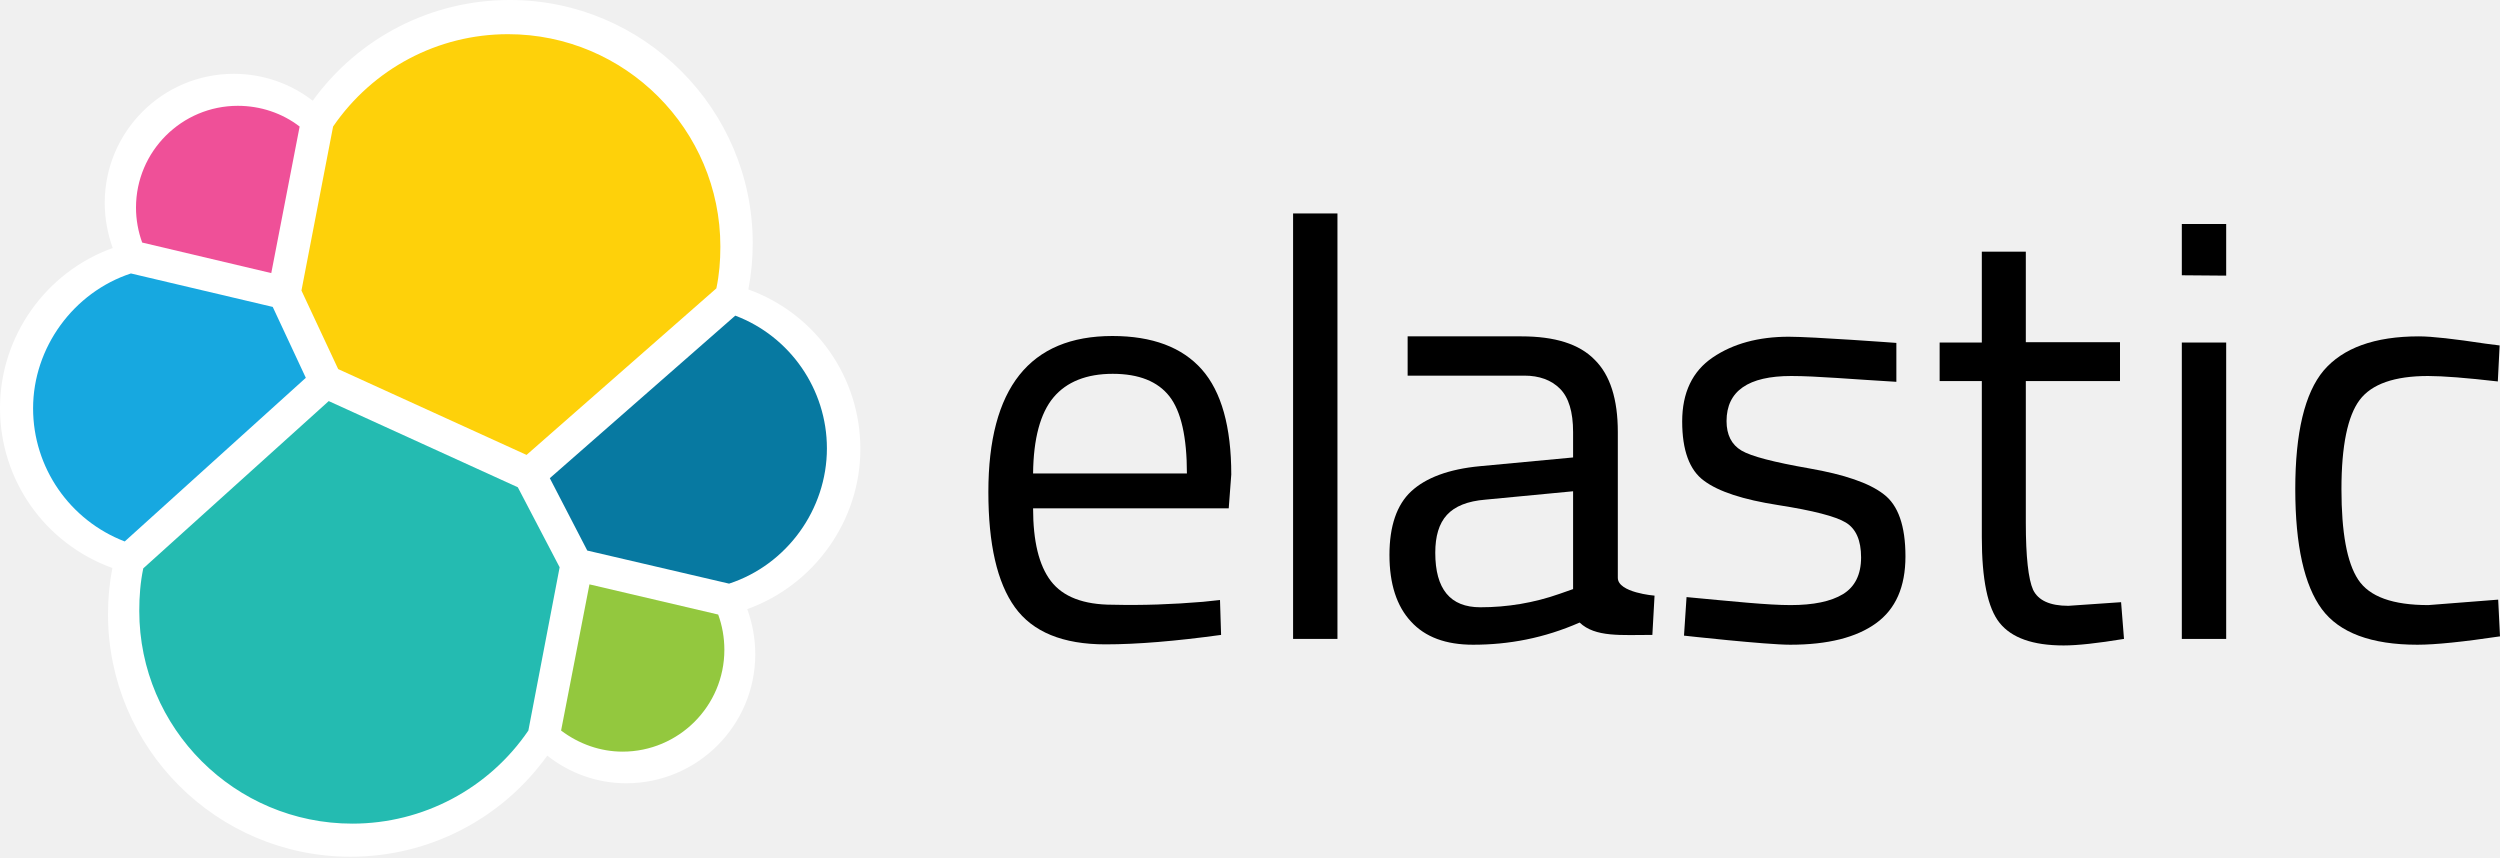
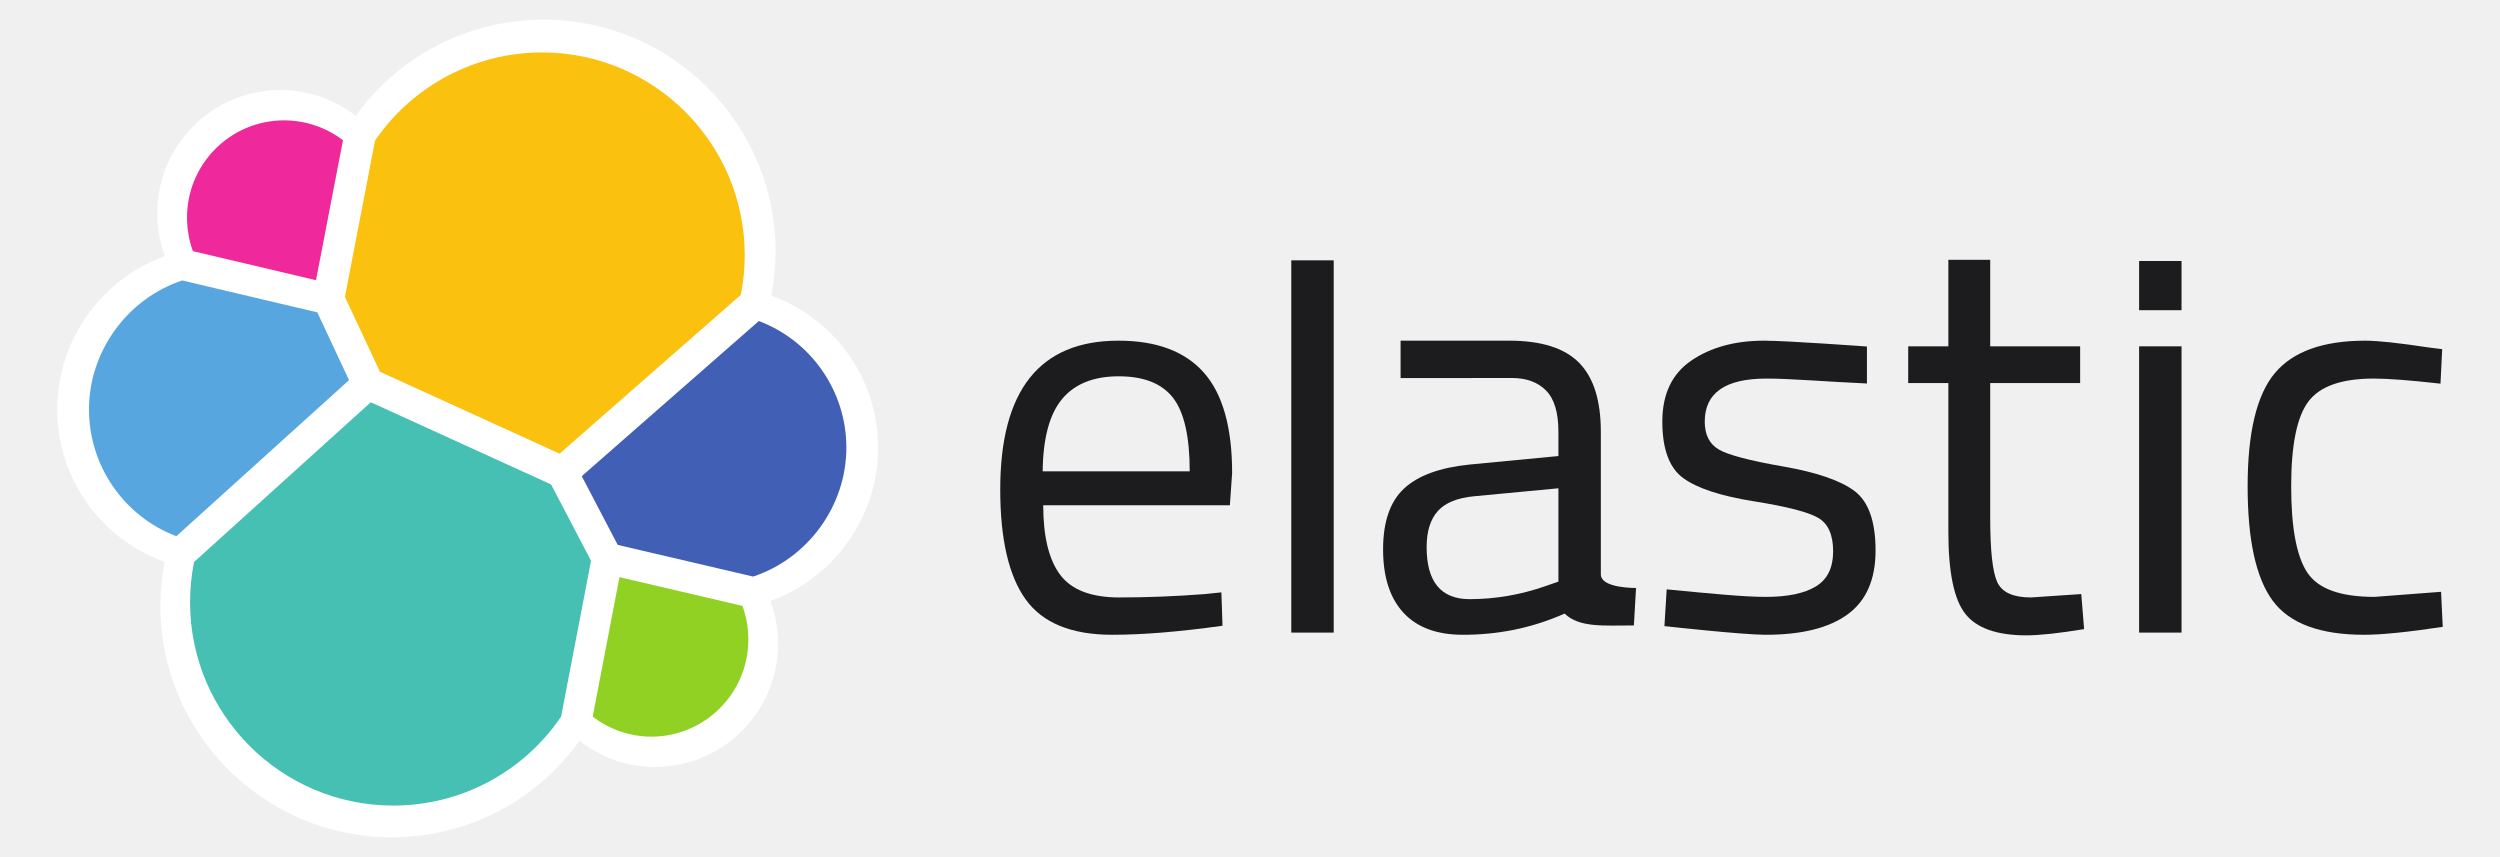
- <svg xmlns="http://www.w3.org/2000/svg" version="1.1" id="Layer_1" x="0" y="0" viewBox="-155 383.3 687.5 235.7" xml:space="preserve" enable-background="new -155 383.3 687.5 235.7">
-   <path fill="#FFFFFF" d="M81.6 506.8c0-19.8-12.3-37.2-30.8-43.9 0.8-4.2 1.2-8.4 1.2-12.7 0-36.9-30-66.9-66.8-66.9 -21.6 0-41.6 10.3-54.2 27.7 -6.2-4.8-13.8-7.4-21.7-7.4 -19.6 0-35.5 15.9-35.5 35.5 0 4.3 0.8 8.5 2.2 12.4 -18.4 6.6-31 24.3-31 44 0 19.9 12.4 37.3 30.9 44 -0.8 4.1-1.2 8.4-1.2 12.7 0 36.8 29.9 66.7 66.7 66.7 21.6 0 41.6-10.4 54.1-27.8 6.2 4.9 13.8 7.6 21.7 7.6 19.6 0 35.5-15.9 35.5-35.5 0-4.3-0.8-8.5-2.2-12.4C68.9 544.2 81.6 526.5 81.6 506.8" />
-   <path fill="#FED10A" d="M-62 484.8l51.8 23.6L42 462.6c0.8-3.8 1.1-7.5 1.1-11.5 0-32.2-26.2-58.4-58.4-58.4 -19.3 0-37.2 9.5-48.1 25.4l-8.7 45.1L-62 484.8z" />
-   <path fill="#24BBB1" d="M-115.6 539.6c-0.8 3.8-1.1 7.7-1.1 11.7 0 32.3 26.3 58.5 58.6 58.5 19.4 0 37.5-9.6 48.4-25.6l8.6-44.9 -11.5-22 -52-23.7L-115.6 539.6z" />
-   <path fill="#EF5098" d="M-115.9 450l35.5 8.4 7.8-40.3c-4.8-3.7-10.8-5.7-17-5.7 -15.4 0-28 12.5-28 28C-117.6 443.7-117 447-115.9 450" />
-   <path fill="#17A8E0" d="M-119 458.5c-15.8 5.2-26.9 20.4-26.9 37.1 0 16.3 10.1 30.8 25.2 36.6l49.8-45 -9.1-19.5L-119 458.5z" />
-   <path fill="#93C83E" d="M-0.7 584.2c4.9 3.7 10.8 5.8 16.9 5.8 15.4 0 28-12.5 28-28 0-3.4-0.6-6.7-1.7-9.7L7.1 544 -0.7 584.2z" />
-   <path fill="#0779A1" d="M6.5 534.7l39 9.1c15.9-5.2 26.9-20.4 26.9-37.2 0-16.2-10.1-30.8-25.2-36.5l-51 44.7L6.5 534.7z" />
-   <path d="M175.8 548.8l4.7-0.5 0.3 9.6c-12.4 1.7-23 2.6-31.8 2.6 -11.7 0-20-3.4-24.9-10.2s-7.3-17.4-7.3-31.7c0-28.6 11.4-42.9 34.1-42.9 11 0 19.2 3.1 24.6 9.2s8.1 15.8 8.1 28.9l-0.7 9.3h-53.8c0 9 1.6 15.7 4.9 20 3.3 4.3 8.9 6.5 17 6.5C159.2 549.8 167.4 549.5 175.8 548.8zM171.4 513.5c0-10-1.6-17.1-4.8-21.2 -3.2-4.1-8.4-6.2-15.6-6.2s-12.7 2.2-16.3 6.5c-3.6 4.3-5.5 11.3-5.6 20.9H171.4z" />
-   <path d="M200.6 559V442h12.2v117H200.6z" />
-   <path d="M289.9 502.1v40.1c0 4.1 10.1 4.9 10.1 4.9l-0.6 10.8c-8.6 0-15.7 0.7-20-3.4 -9.8 4.3-19.5 6.1-29.3 6.1 -7.5 0-13.2-2.1-17.1-6.4 -3.9-4.2-5.9-10.3-5.9-18.3 0-7.9 2-13.8 6-17.5 4-3.7 10.3-6.1 18.9-6.9l25.6-2.4v-7c0-5.5-1.2-9.5-3.6-11.9 -2.4-2.4-5.7-3.6-9.8-3.6h-32.1v-10.8h31.3c9.2 0 15.9 2.1 20.1 6.4C287.8 486.4 289.9 493.1 289.9 502.1zM239.7 535.3c0 10 4.1 15 12.4 15 7.4 0 14.7-1.2 21.8-3.7l3.7-1.3v-26.9l-24.1 2.3c-4.9 0.4-8.4 1.8-10.6 4.2C240.7 527.3 239.7 530.8 239.7 535.3z" />
-   <path d="M337.6 486.7c-11.8 0-17.8 4.1-17.8 12.4 0 3.8 1.4 6.5 4.1 8.1s8.9 3.2 18.6 4.9c9.7 1.7 16.5 4 20.5 7.1 4 3 6 8.7 6 17.1 0 8.4-2.7 14.5-8.1 18.4 -5.4 3.9-13.2 5.9-23.6 5.9 -6.7 0-29.2-2.5-29.2-2.5l0.7-10.6c12.9 1.2 22.3 2.2 28.6 2.2 6.3 0 11.1-1 14.4-3s5-5.4 5-10.1 -1.4-7.9-4.2-9.6c-2.8-1.7-9-3.3-18.6-4.8s-16.4-3.7-20.4-6.7c-4-2.9-6-8.4-6-16.3 0-7.9 2.8-13.8 8.4-17.6 5.6-3.8 12.6-5.7 20.9-5.7 6.6 0 29.6 1.7 29.6 1.7v10.7C354.4 487.6 344.5 486.7 337.6 486.7z" />
-   <path d="M428 488.1h-25.9v39c0 9.3 0.7 15.5 2 18.4 1.4 2.9 4.6 4.4 9.7 4.4l14.5-1 0.8 10.1c-7.3 1.2-12.8 1.8-16.6 1.8 -8.5 0-14.3-2.1-17.6-6.2s-4.9-12-4.9-23.6v-42.9h-11.6v-10.6H390v-25h12.1v24.9H428V488.1z" />
-   <path d="M445 459v-14.1h12.2v14.2L445 459 445 459zM445 559v-81.5h12.2V559H445z" />
-   <path d="M510.2 475.8c3.6 0 9.7 0.7 18.3 2l3.9 0.5 -0.5 9.9c-8.7-1-15.1-1.5-19.2-1.5 -9.2 0-15.5 2.2-18.8 6.6s-5 12.6-5 24.5c0 11.9 1.5 20.2 4.6 24.9 3.1 4.7 9.5 7 19.3 7l19.2-1.5 0.5 10.1c-10.1 1.5-17.7 2.3-22.7 2.3 -12.7 0-21.5-3.3-26.3-9.8s-7.3-17.5-7.3-33 2.6-26.4 7.8-32.6C489.3 479 498 475.8 510.2 475.8z" />
+ <svg xmlns="http://www.w3.org/2000/svg" version="1.1" id="svg1" width="960.652" height="329.281" viewBox="0 0 960.652 329.281">
+   <defs id="defs1" />
+   <g id="g1">
+     <g id="group-R5">
+       <path id="path2" d="m 337.427,172.154 c 0,-26.436 -16.392,-49.548 -41.059,-58.541 1.084,-5.572 1.651,-11.145 1.651,-16.949 0,-49.143 -39.983,-89.124 -89.132,-89.124 -28.709,0 -55.417,13.768 -72.199,36.968 -8.252,-6.401 -18.384,-9.909 -28.956,-9.909 -26.086,0 -47.309,21.223 -47.309,47.308 0,5.764 1.029,11.281 2.958,16.488 -24.523,8.849 -41.385,32.503 -41.385,58.772 0,26.572 16.471,49.788 41.249,58.717 -1.052,5.509 -1.627,11.194 -1.627,16.942 0,49.031 39.886,88.917 88.917,88.917 28.78,0 55.472,-13.824 72.159,-37.12 8.307,6.521 18.464,10.101 28.996,10.101 26.085,0 47.308,-21.215 47.308,-47.301 0,-5.764 -1.028,-11.288 -2.957,-16.495 24.523,-8.842 41.385,-32.504 41.385,-58.773" style="fill:#ffffff;fill-opacity:1;fill-rule:nonzero;stroke:none;stroke-width:0.133" />
+       <path id="path3" d="m 146.009,142.859 69.019,31.465 69.639,-61.016 c 1.008,-5.033 1.5,-10.052 1.5,-15.304 0,-42.931 -34.92,-77.859 -77.852,-77.859 -25.683,0 -49.637,12.645 -64.198,33.849 l -11.583,60.095 13.475,28.769" style="fill:#fac10e;fill-opacity:1;fill-rule:nonzero;stroke:none;stroke-width:0.133" />
+       <path id="path4" d="m 74.564,215.949 c -1.008,5.033 -1.524,10.255 -1.524,15.537 0,43.042 35.022,78.063 78.071,78.063 25.893,0 49.965,-12.763 64.503,-34.185 l 11.496,-59.891 -15.341,-29.317 -69.294,-31.583 -67.91,61.376" style="fill:#46c0b3;fill-opacity:1;fill-rule:nonzero;stroke:none;stroke-width:0.133" />
+       <path id="path5" d="m 74.127,96.505 47.301,11.168 10.364,-53.779 c -6.464,-4.94 -14.443,-7.644 -22.649,-7.644 -20.555,0 -37.273,16.725 -37.273,37.28 0,4.541 0.758,8.895 2.258,12.975" style="fill:#ef289b;fill-opacity:1;fill-rule:nonzero;stroke:none;stroke-width:0.133" />
+       <path id="path6" d="m 70.021,107.77 c -21.133,7.003 -35.827,27.26 -35.827,49.544 0,21.696 13.419,41.071 33.56,48.737 l 66.363,-59.985 -12.185,-26.033 -51.911,-12.263" style="fill:#58a6e0;fill-opacity:1;fill-rule:nonzero;stroke:none;stroke-width:0.133" />
+       <path id="path7" d="m 227.747,275.362 c 6.487,4.987 14.427,7.707 22.532,7.707 20.555,0 37.273,-16.719 37.273,-37.273 0,-4.533 -0.759,-8.886 -2.259,-12.967 l -47.261,-11.058 -10.285,53.592" style="fill:#90d123;fill-opacity:1;fill-rule:nonzero;stroke:none;stroke-width:0.133" />
+       <path id="path8" d="m 237.363,209.381 52.029,12.169 c 21.141,-6.987 35.835,-27.253 35.835,-49.543 0,-21.657 -13.451,-41.009 -33.631,-48.653 l -68.052,59.619 13.819,26.408" style="fill:#405fb5;fill-opacity:1;fill-rule:nonzero;stroke:none;stroke-width:0.133" />
+       <path id="path9" d="m 457.159,181.113 c 0,-13.329 -2.14,-22.747 -6.412,-28.255 -4.275,-5.504 -11.229,-8.259 -20.864,-8.259 -9.637,0 -16.88,2.901 -21.733,8.695 -4.856,5.796 -7.355,15.069 -7.497,27.819 z m 5.868,47.16 6.303,-0.65 0.435,12.822 c -16.517,2.315 -30.644,3.476 -42.38,3.476 -15.648,0 -26.732,-4.526 -33.252,-13.583 -6.52,-9.053 -9.78,-23.146 -9.78,-42.271 0,-38.105 15.139,-57.159 45.423,-57.159 14.632,0 25.571,4.095 32.817,12.279 7.244,8.187 10.867,21.048 10.867,38.576 l -0.869,12.388 h -71.72 c 0,12.029 2.173,20.939 6.52,26.732 4.347,5.797 11.916,8.694 22.711,8.694 10.793,0 21.768,-0.435 32.927,-1.304" style="fill:#1c1c1f;fill-opacity:1;fill-rule:nonzero;stroke:none;stroke-width:0.133" />
+       <path id="path10" d="M 496.189,243.082 V 100.035 h 16.3 v 143.047 h -16.3" style="fill:#1c1c1f;fill-opacity:1;fill-rule:nonzero;stroke:none;stroke-width:0.133" />
+       <path id="path11" d="m 548.199,210.235 c 0,13.332 5.505,19.995 16.517,19.995 9.852,0 19.56,-1.664 29.123,-4.999 l 4.999,-1.74 v -35.86 l -32.165,3.044 c -6.52,0.58 -11.229,2.464 -14.127,5.649 -2.9,3.189 -4.347,7.824 -4.347,13.91 z m 66.939,-44.336 v 54.815 c 0,5.432 13.527,5.216 13.527,5.216 l -0.832,14.401 c -11.447,0 -20.925,0.949 -26.62,-4.556 -13.04,5.795 -26.064,8.145 -39.104,8.145 -9.997,0 -17.604,-2.826 -22.82,-8.475 -5.216,-5.651 -7.824,-13.764 -7.824,-24.343 0,-10.575 2.679,-18.364 8.041,-23.363 5.359,-4.999 13.764,-8.075 25.211,-9.236 l 34.121,-3.261 v -9.344 c 0,-7.389 -1.596,-12.677 -4.781,-15.867 -3.189,-3.184 -7.535,-4.781 -13.04,-4.781 l -42.827,0.036 v -14.379 h 41.74 c 12.313,0 21.261,2.825 26.841,8.475 5.576,5.651 8.367,14.491 8.367,26.516" style="fill:#1c1c1f;fill-opacity:1;fill-rule:nonzero;stroke:none;stroke-width:0.133" />
+       <path id="path12" d="m 678.757,145.469 c -15.795,0 -23.689,5.508 -23.689,16.517 0,5.075 1.809,8.66 5.433,10.757 3.62,2.104 11.879,4.277 24.776,6.521 12.895,2.248 22.021,5.4 27.384,9.453 5.359,4.059 8.041,11.665 8.041,22.82 0,11.159 -3.587,19.343 -10.759,24.559 -7.172,5.216 -17.641,7.824 -31.404,7.824 -8.985,0 -38.965,-3.326 -38.965,-3.326 l 0.869,-14.127 c 17.232,1.663 29.691,2.891 38.096,2.891 8.401,0 14.812,-1.339 19.233,-4.02 4.419,-2.68 6.629,-7.172 6.629,-13.474 0,-6.303 -1.885,-10.575 -5.651,-12.823 -3.769,-2.244 -12.028,-4.381 -24.776,-6.411 -12.752,-2.028 -21.808,-5 -27.167,-8.912 -5.361,-3.912 -8.041,-11.155 -8.041,-21.733 0,-10.575 3.728,-18.399 11.192,-23.471 7.461,-5.071 16.769,-7.607 27.928,-7.607 8.836,0 39.503,2.247 39.503,2.247 v 14.212 c -16.132,-0.736 -29.363,-1.899 -38.633,-1.899" style="fill:#1c1c1f;fill-opacity:1;fill-rule:nonzero;stroke:none;stroke-width:0.133" />
+       <path id="path13" d="m 799.317,147.207 h -34.556 v 51.943 c 0,12.464 0.904,20.648 2.717,24.559 1.809,3.914 6.119,5.868 12.931,5.868 l 19.343,-1.304 1.088,13.475 c -9.709,1.593 -17.099,2.391 -22.169,2.391 -11.301,0 -19.125,-2.749 -23.472,-8.258 -4.347,-5.504 -6.52,-16.008 -6.52,-31.513 v -57.159 h -15.431 v -14.127 h 15.431 V 99.829 h 16.083 v 33.252 h 34.556 v 14.127" style="fill:#1c1c1f;fill-opacity:1;fill-rule:nonzero;stroke:none;stroke-width:0.133" />
+       <path id="path14" d="M 821.978,243.082 V 133.081 h 16.3 v 110.001 z m 0,-123.884 v -18.908 h 16.3 v 18.908 h -16.3" style="fill:#1c1c1f;fill-opacity:1;fill-rule:nonzero;stroke:none;stroke-width:0.133" />
+       <path id="path15" d="m 908.881,130.909 c 4.781,0 12.895,0.869 24.341,2.607 l 5.216,0.653 -0.652,13.256 c -11.593,-1.303 -20.141,-1.956 -25.645,-1.956 -12.317,0 -20.684,2.935 -25.103,8.803 -4.421,5.868 -6.628,16.735 -6.628,32.6 0,15.865 2.065,26.916 6.193,33.144 4.129,6.229 12.715,9.344 25.755,9.344 l 25.645,-1.955 0.652,13.473 c -13.475,2.028 -23.547,3.043 -30.209,3.043 -16.952,0 -28.655,-4.345 -35.1,-13.04 -6.448,-8.693 -9.671,-23.363 -9.671,-44.009 0,-20.647 3.477,-35.133 10.432,-43.467 6.955,-8.329 18.544,-12.496 34.773,-12.496" style="fill:#1c1c1f;fill-opacity:1;fill-rule:nonzero;stroke:none;stroke-width:0.133" />
+     </g>
+   </g>
</svg>
